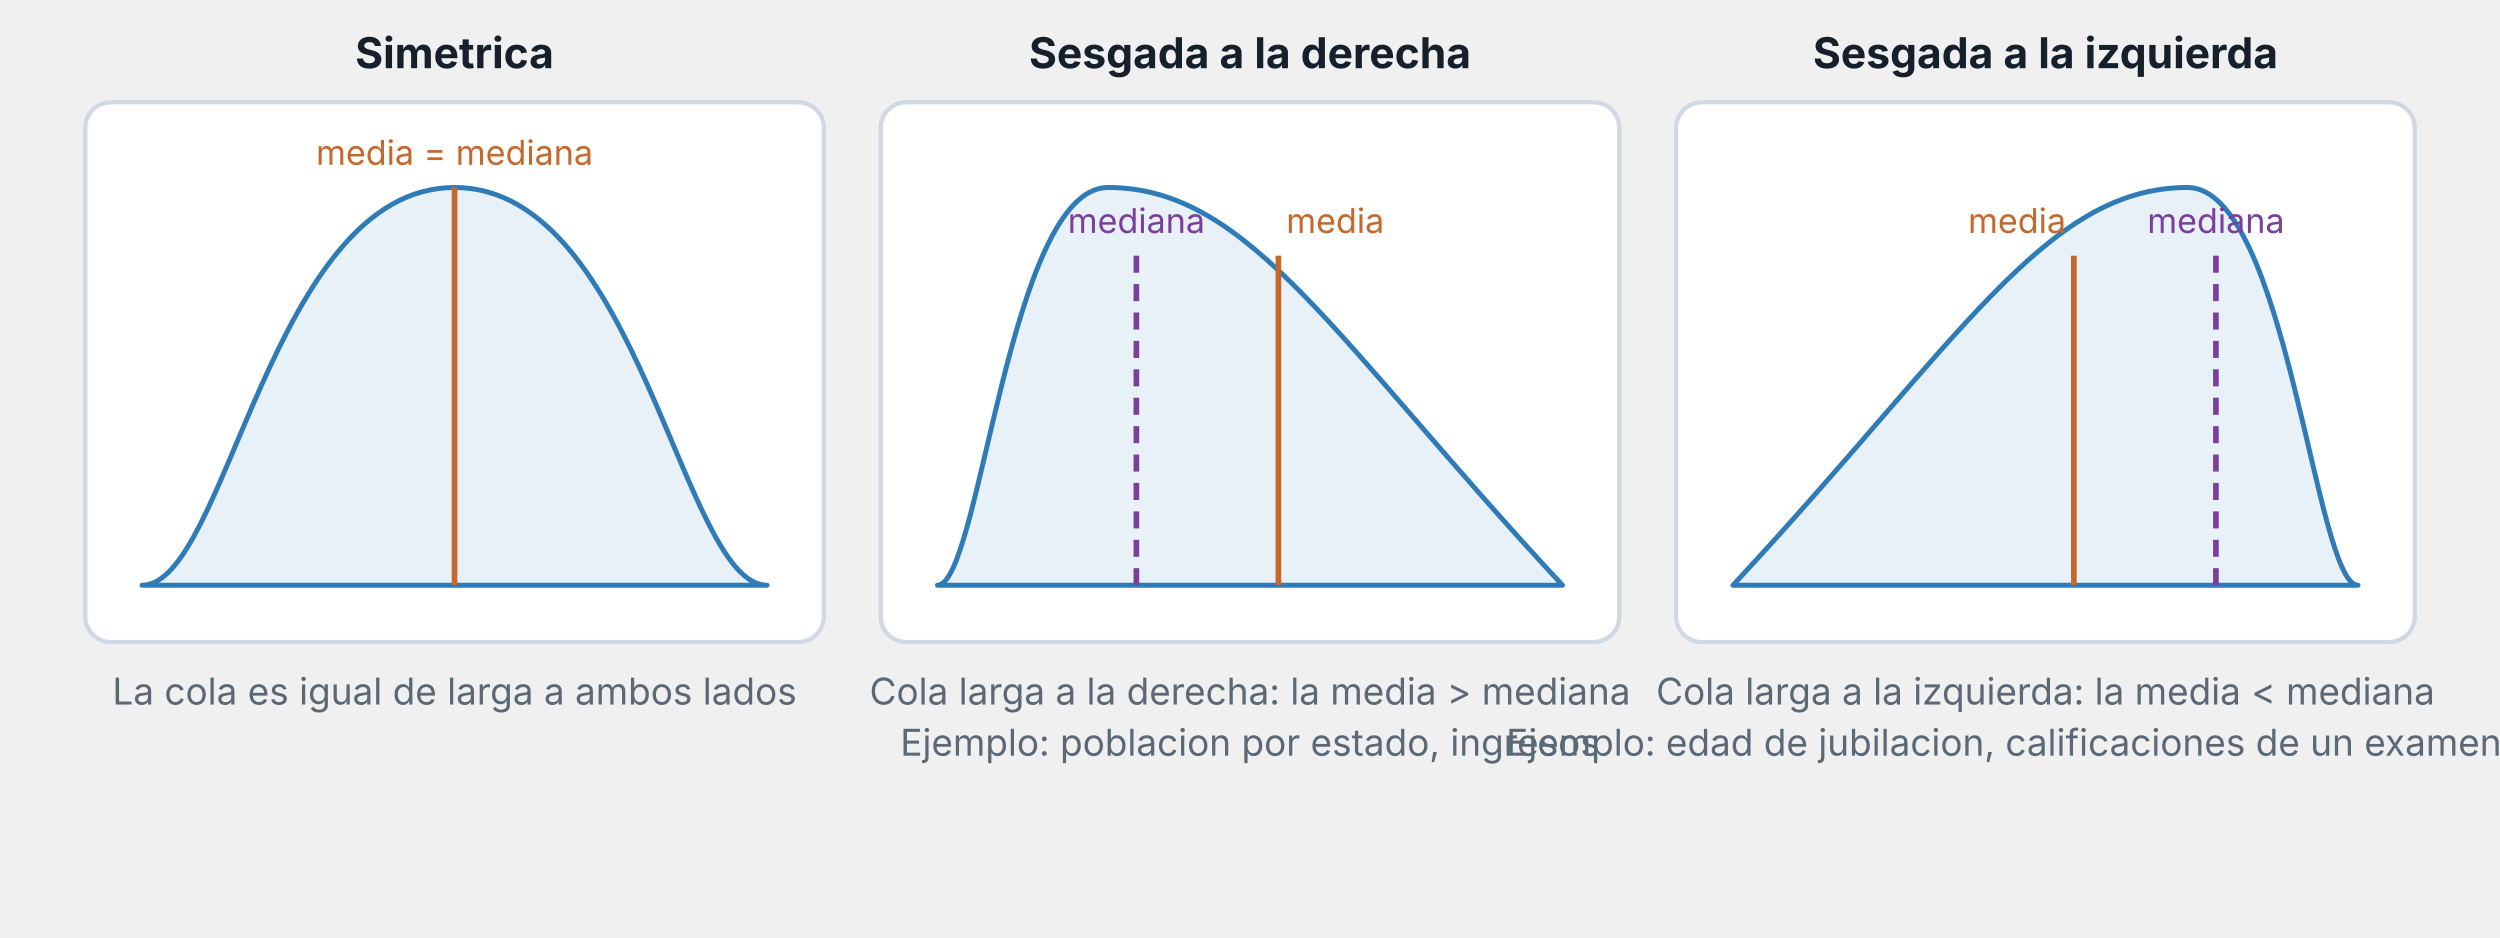
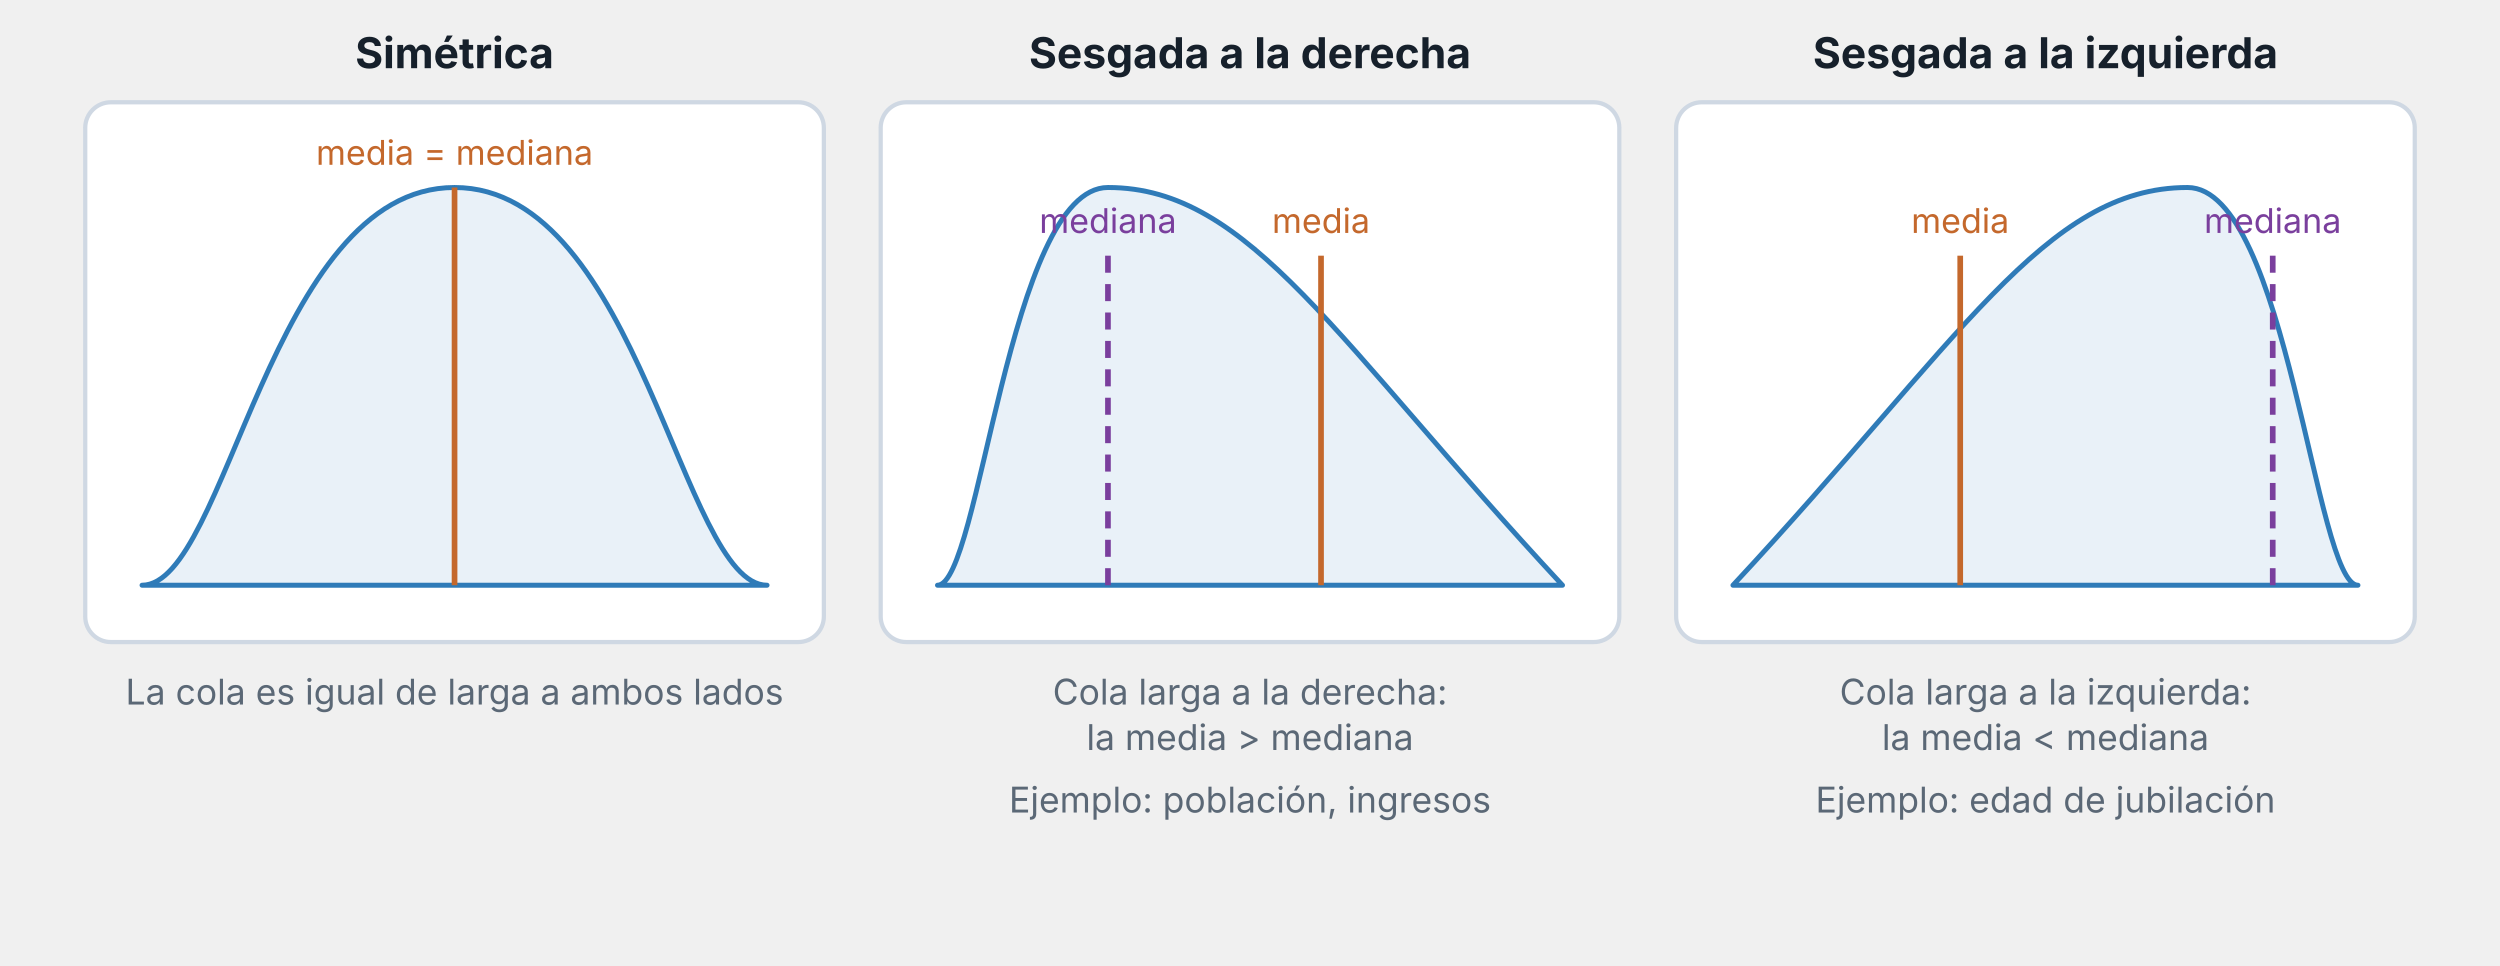
- <svg xmlns="http://www.w3.org/2000/svg" viewBox="0 0 880 330" width="880" height="330" role="img" aria-labelledby="t">
+ <svg xmlns="http://www.w3.org/2000/svg" viewBox="0 0 880 340" width="880" height="340" role="img" aria-labelledby="t">
  <style>
text { font-family: "Segoe UI", Inter, system-ui, -apple-system, sans-serif; }
.box { fill: #ffffff; stroke: #cfd8e3; stroke-width: 1.5; }
.curva { fill: #e9f1f8; stroke: #2f7bb8; stroke-width: 1.75; stroke-linejoin: round; }
.titulo { fill: #16202b; font-size: 15px; font-weight: 700; text-anchor: middle; }
- .subtitulo { fill: #5b6876; font-size: 13px; text-anchor: middle; }
+ .subtitulo { fill: #5b6876; font-size: 12.5px; text-anchor: middle; }
.linea-media { stroke: #c4682c; stroke-width: 2; }
.linea-mediana { stroke: #7a3f9d; stroke-width: 2; stroke-dasharray: 6,4; }
.etiqueta-media { fill: #c4682c; font-size: 12px; text-anchor: middle; }
.etiqueta-mediana { fill: #7a3f9d; font-size: 12px; text-anchor: middle; }
</style>
-   <text class="titulo" x="160" y="24">Simetrica</text>
+   <text class="titulo" x="160" y="24">Simétrica</text>
  <rect class="box" x="30" y="36" width="260" height="190" rx="9" />
  <path class="curva" d="M50,206 C80,206 95,66 160,66 C225,66 240,206 270,206 Z" />
  <line class="linea-media" x1="160" y1="206" x2="160" y2="66" />
  <text class="etiqueta-media" x="160" y="58">media = mediana</text>
  <text class="subtitulo" x="160" y="248">La cola es igual de larga a ambos lados</text>
  <text class="titulo" x="440" y="24">Sesgada a la derecha</text>
  <rect class="box" x="310" y="36" width="260" height="190" rx="9" />
  <path class="curva" d="M330,206 C345,206 355,66 390,66 C440,66 470,120 550,206 Z" />
-   <line class="linea-mediana" x1="400" y1="206" x2="400" y2="90" />
-   <line class="linea-media" x1="450" y1="206" x2="450" y2="90" />
-   <text class="etiqueta-mediana" x="400" y="82">mediana</text>
-   <text class="etiqueta-media" x="470" y="82">media</text>
-   <text class="subtitulo" x="440" y="248">Cola larga a la derecha: la media &gt; mediana</text>
-   <text class="subtitulo" x="440" y="266">Ejemplo: poblacion por estado, ingresos</text>
+   <line class="linea-mediana" x1="390" y1="206" x2="390" y2="90" />
+   <line class="linea-media" x1="465" y1="206" x2="465" y2="90" />
+   <text class="etiqueta-mediana" x="390" y="82">mediana</text>
+   <text class="etiqueta-media" x="465" y="82">media</text>
+   <text class="subtitulo" x="440" y="248">Cola larga a la derecha:</text>
+   <text class="subtitulo" x="440" y="264">la media &gt; mediana</text>
+   <text class="subtitulo" x="440" y="286">Ejemplo: población, ingresos</text>
  <text class="titulo" x="720" y="24">Sesgada a la izquierda</text>
  <rect class="box" x="590" y="36" width="260" height="190" rx="9" />
  <path class="curva" d="M610,206 C690,120 720,66 770,66 C805,66 815,206 830,206 Z" />
-   <line class="linea-media" x1="730" y1="206" x2="730" y2="90" />
-   <line class="linea-mediana" x1="780" y1="206" x2="780" y2="90" />
-   <text class="etiqueta-media" x="710" y="82">media</text>
-   <text class="etiqueta-mediana" x="780" y="82">mediana</text>
-   <text class="subtitulo" x="720" y="248">Cola larga a la izquierda: la media &lt; mediana</text>
-   <text class="subtitulo" x="720" y="266">Ejemplo: edad de jubilacion, calificaciones de un examen facil</text>
+   <line class="linea-media" x1="690" y1="206" x2="690" y2="90" />
+   <line class="linea-mediana" x1="800" y1="206" x2="800" y2="90" />
+   <text class="etiqueta-media" x="690" y="82">media</text>
+   <text class="etiqueta-mediana" x="800" y="82">mediana</text>
+   <text class="subtitulo" x="720" y="248">Cola larga a la izquierda:</text>
+   <text class="subtitulo" x="720" y="264">la media &lt; mediana</text>
+   <text class="subtitulo" x="720" y="286">Ejemplo: edad de jubilación</text>
</svg>
